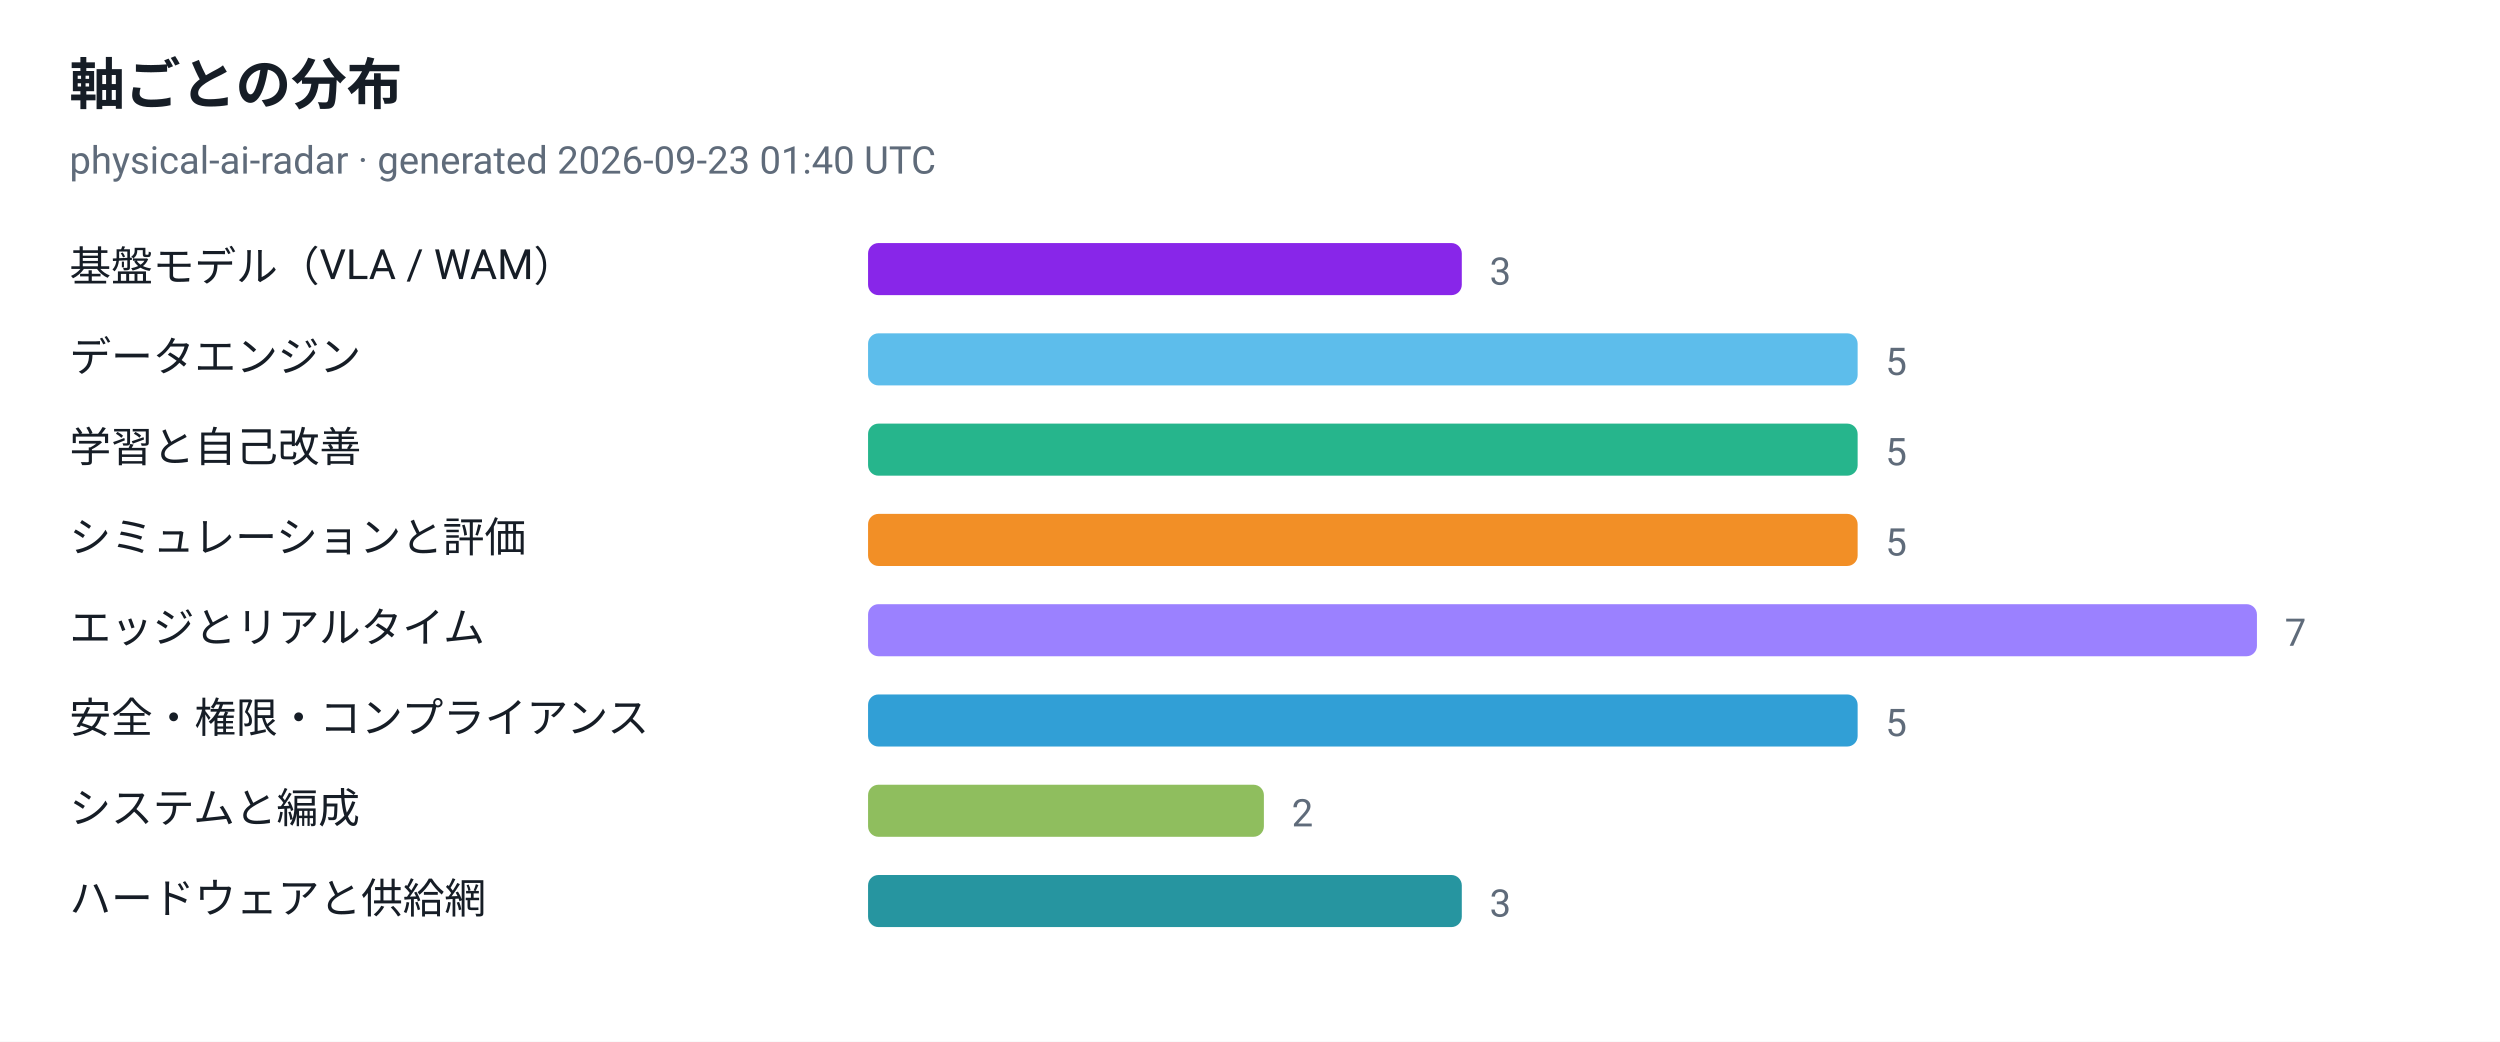
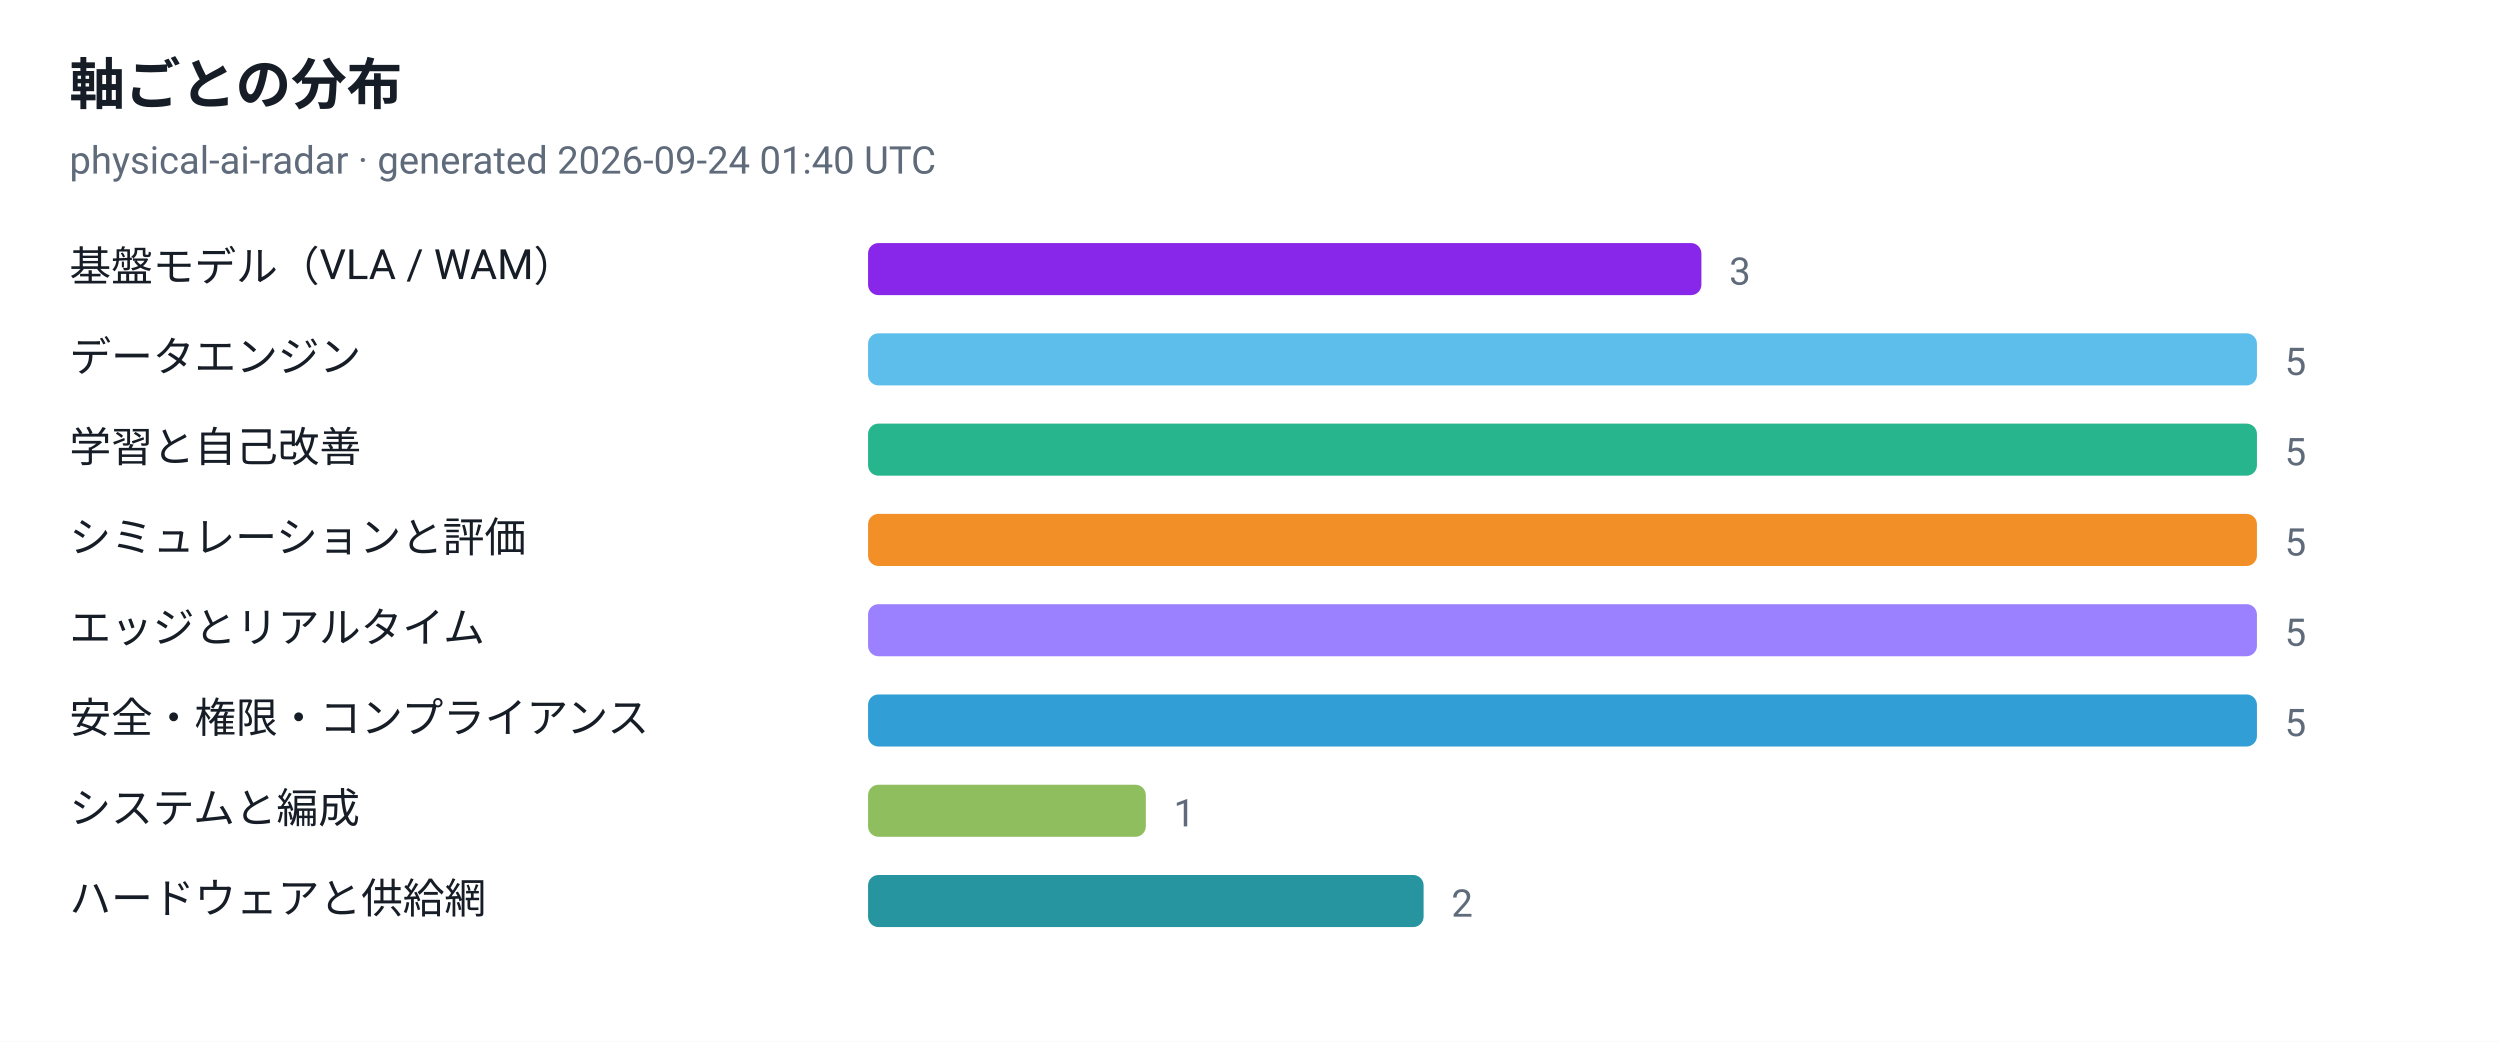
<svg xmlns="http://www.w3.org/2000/svg" viewBox="0 0 720 300" width="720" height="300" role="img" aria-label="軸ごとの分布">
  <style>
  .plate { fill: #ffffff }
  .ink { fill: #161d26 }
  .muted { fill: #5f6b7a }
  .grid { stroke: #e3e9ef }
  @media (prefers-color-scheme: dark) {
    .plate { fill: #0d1117 }
    .ink { fill: #e6edf3 }
    .muted { fill: #8b949e }
    .grid { stroke: #30363d }
  }
</style>
  <rect class="plate" width="720" height="300" />
  <text x="20" y="30" font-family="ui-sans-serif, -apple-system, 'Segoe UI', Roboto, Helvetica, Arial, sans-serif" font-size="16" font-weight="700" class="ink">軸ごとの分布</text>
-   <text x="20" y="50" font-family="ui-sans-serif, -apple-system, 'Segoe UI', Roboto, Helvetica, Arial, sans-serif" font-size="11" class="muted">physical-ai-radar · generated 2026-09-23 01:40 UTC</text>
+   <text x="20" y="50" font-family="ui-sans-serif, -apple-system, 'Segoe UI', Roboto, Helvetica, Arial, sans-serif" font-size="11" class="muted">physical-ai-radar · generated 2026-09-24 01:40 UTC</text>
  <text x="20" y="81" font-family="ui-sans-serif, -apple-system, 'Segoe UI', Roboto, Helvetica, Arial, sans-serif" font-size="12" class="ink">基盤モデル（VLA / WAM）</text>
-   <rect x="250" y="70" width="171" height="15" rx="3" fill="#7300e5" fill-opacity="0.85" />
-   <text x="429" y="82" font-family="ui-sans-serif, -apple-system, 'Segoe UI', Roboto, Helvetica, Arial, sans-serif" font-size="11" class="muted">3</text>
+   <rect x="250" y="70" width="240" height="15" rx="3" fill="#7300e5" fill-opacity="0.85" />
+   <text x="498" y="82" font-family="ui-sans-serif, -apple-system, 'Segoe UI', Roboto, Helvetica, Arial, sans-serif" font-size="11" class="muted">3</text>
  <text x="20" y="107" font-family="ui-sans-serif, -apple-system, 'Segoe UI', Roboto, Helvetica, Arial, sans-serif" font-size="12" class="ink">データエンジン</text>
-   <rect x="250" y="96" width="285" height="15" rx="3" fill="#41b1e8" fill-opacity="0.85" />
-   <text x="543" y="108" font-family="ui-sans-serif, -apple-system, 'Segoe UI', Roboto, Helvetica, Arial, sans-serif" font-size="11" class="muted">5</text>
+   <rect x="250" y="96" width="400" height="15" rx="3" fill="#41b1e8" fill-opacity="0.85" />
+   <text x="658" y="108" font-family="ui-sans-serif, -apple-system, 'Segoe UI', Roboto, Helvetica, Arial, sans-serif" font-size="11" class="muted">5</text>
  <text x="20" y="133" font-family="ui-sans-serif, -apple-system, 'Segoe UI', Roboto, Helvetica, Arial, sans-serif" font-size="12" class="ink">学習と自己改善</text>
-   <rect x="250" y="122" width="285" height="15" rx="3" fill="#00a878" fill-opacity="0.85" />
-   <text x="543" y="134" font-family="ui-sans-serif, -apple-system, 'Segoe UI', Roboto, Helvetica, Arial, sans-serif" font-size="11" class="muted">5</text>
+   <rect x="250" y="122" width="400" height="15" rx="3" fill="#00a878" fill-opacity="0.85" />
+   <text x="658" y="134" font-family="ui-sans-serif, -apple-system, 'Segoe UI', Roboto, Helvetica, Arial, sans-serif" font-size="11" class="muted">5</text>
  <text x="20" y="159" font-family="ui-sans-serif, -apple-system, 'Segoe UI', Roboto, Helvetica, Arial, sans-serif" font-size="12" class="ink">シミュレーションと評価</text>
-   <rect x="250" y="148" width="285" height="15" rx="3" fill="#f07c00" fill-opacity="0.85" />
-   <text x="543" y="160" font-family="ui-sans-serif, -apple-system, 'Segoe UI', Roboto, Helvetica, Arial, sans-serif" font-size="11" class="muted">5</text>
+   <rect x="250" y="148" width="400" height="15" rx="3" fill="#f07c00" fill-opacity="0.85" />
+   <text x="658" y="160" font-family="ui-sans-serif, -apple-system, 'Segoe UI', Roboto, Helvetica, Arial, sans-serif" font-size="11" class="muted">5</text>
  <text x="20" y="185" font-family="ui-sans-serif, -apple-system, 'Segoe UI', Roboto, Helvetica, Arial, sans-serif" font-size="12" class="ink">エッジとリアルタイム</text>
  <rect x="250" y="174" width="400" height="15" rx="3" fill="#8a6bff" fill-opacity="0.85" />
-   <text x="658" y="186" font-family="ui-sans-serif, -apple-system, 'Segoe UI', Roboto, Helvetica, Arial, sans-serif" font-size="11" class="muted">7</text>
+   <text x="658" y="186" font-family="ui-sans-serif, -apple-system, 'Segoe UI', Roboto, Helvetica, Arial, sans-serif" font-size="11" class="muted">5</text>
  <text x="20" y="211" font-family="ui-sans-serif, -apple-system, 'Segoe UI', Roboto, Helvetica, Arial, sans-serif" font-size="12" class="ink">安全・権限・コンプライアンス</text>
-   <rect x="250" y="200" width="285" height="15" rx="3" fill="#0d8ecf" fill-opacity="0.85" />
-   <text x="543" y="212" font-family="ui-sans-serif, -apple-system, 'Segoe UI', Roboto, Helvetica, Arial, sans-serif" font-size="11" class="muted">5</text>
+   <rect x="250" y="200" width="400" height="15" rx="3" fill="#0d8ecf" fill-opacity="0.85" />
+   <text x="658" y="212" font-family="ui-sans-serif, -apple-system, 'Segoe UI', Roboto, Helvetica, Arial, sans-serif" font-size="11" class="muted">5</text>
  <text x="20" y="237" font-family="ui-sans-serif, -apple-system, 'Segoe UI', Roboto, Helvetica, Arial, sans-serif" font-size="12" class="ink">システムと編成</text>
-   <rect x="250" y="226" width="114" height="15" rx="3" fill="#7cb342" fill-opacity="0.85" />
-   <text x="372" y="238" font-family="ui-sans-serif, -apple-system, 'Segoe UI', Roboto, Helvetica, Arial, sans-serif" font-size="11" class="muted">2</text>
+   <rect x="250" y="226" width="80" height="15" rx="3" fill="#7cb342" fill-opacity="0.85" />
+   <text x="338" y="238" font-family="ui-sans-serif, -apple-system, 'Segoe UI', Roboto, Helvetica, Arial, sans-serif" font-size="11" class="muted">1</text>
  <text x="20" y="263" font-family="ui-sans-serif, -apple-system, 'Segoe UI', Roboto, Helvetica, Arial, sans-serif" font-size="12" class="ink">ハードウェアと供給網</text>
-   <rect x="250" y="252" width="171" height="15" rx="3" fill="#00838f" fill-opacity="0.85" />
-   <text x="429" y="264" font-family="ui-sans-serif, -apple-system, 'Segoe UI', Roboto, Helvetica, Arial, sans-serif" font-size="11" class="muted">3</text>
+   <rect x="250" y="252" width="160" height="15" rx="3" fill="#00838f" fill-opacity="0.85" />
+   <text x="418" y="264" font-family="ui-sans-serif, -apple-system, 'Segoe UI', Roboto, Helvetica, Arial, sans-serif" font-size="11" class="muted">2</text>
</svg>
